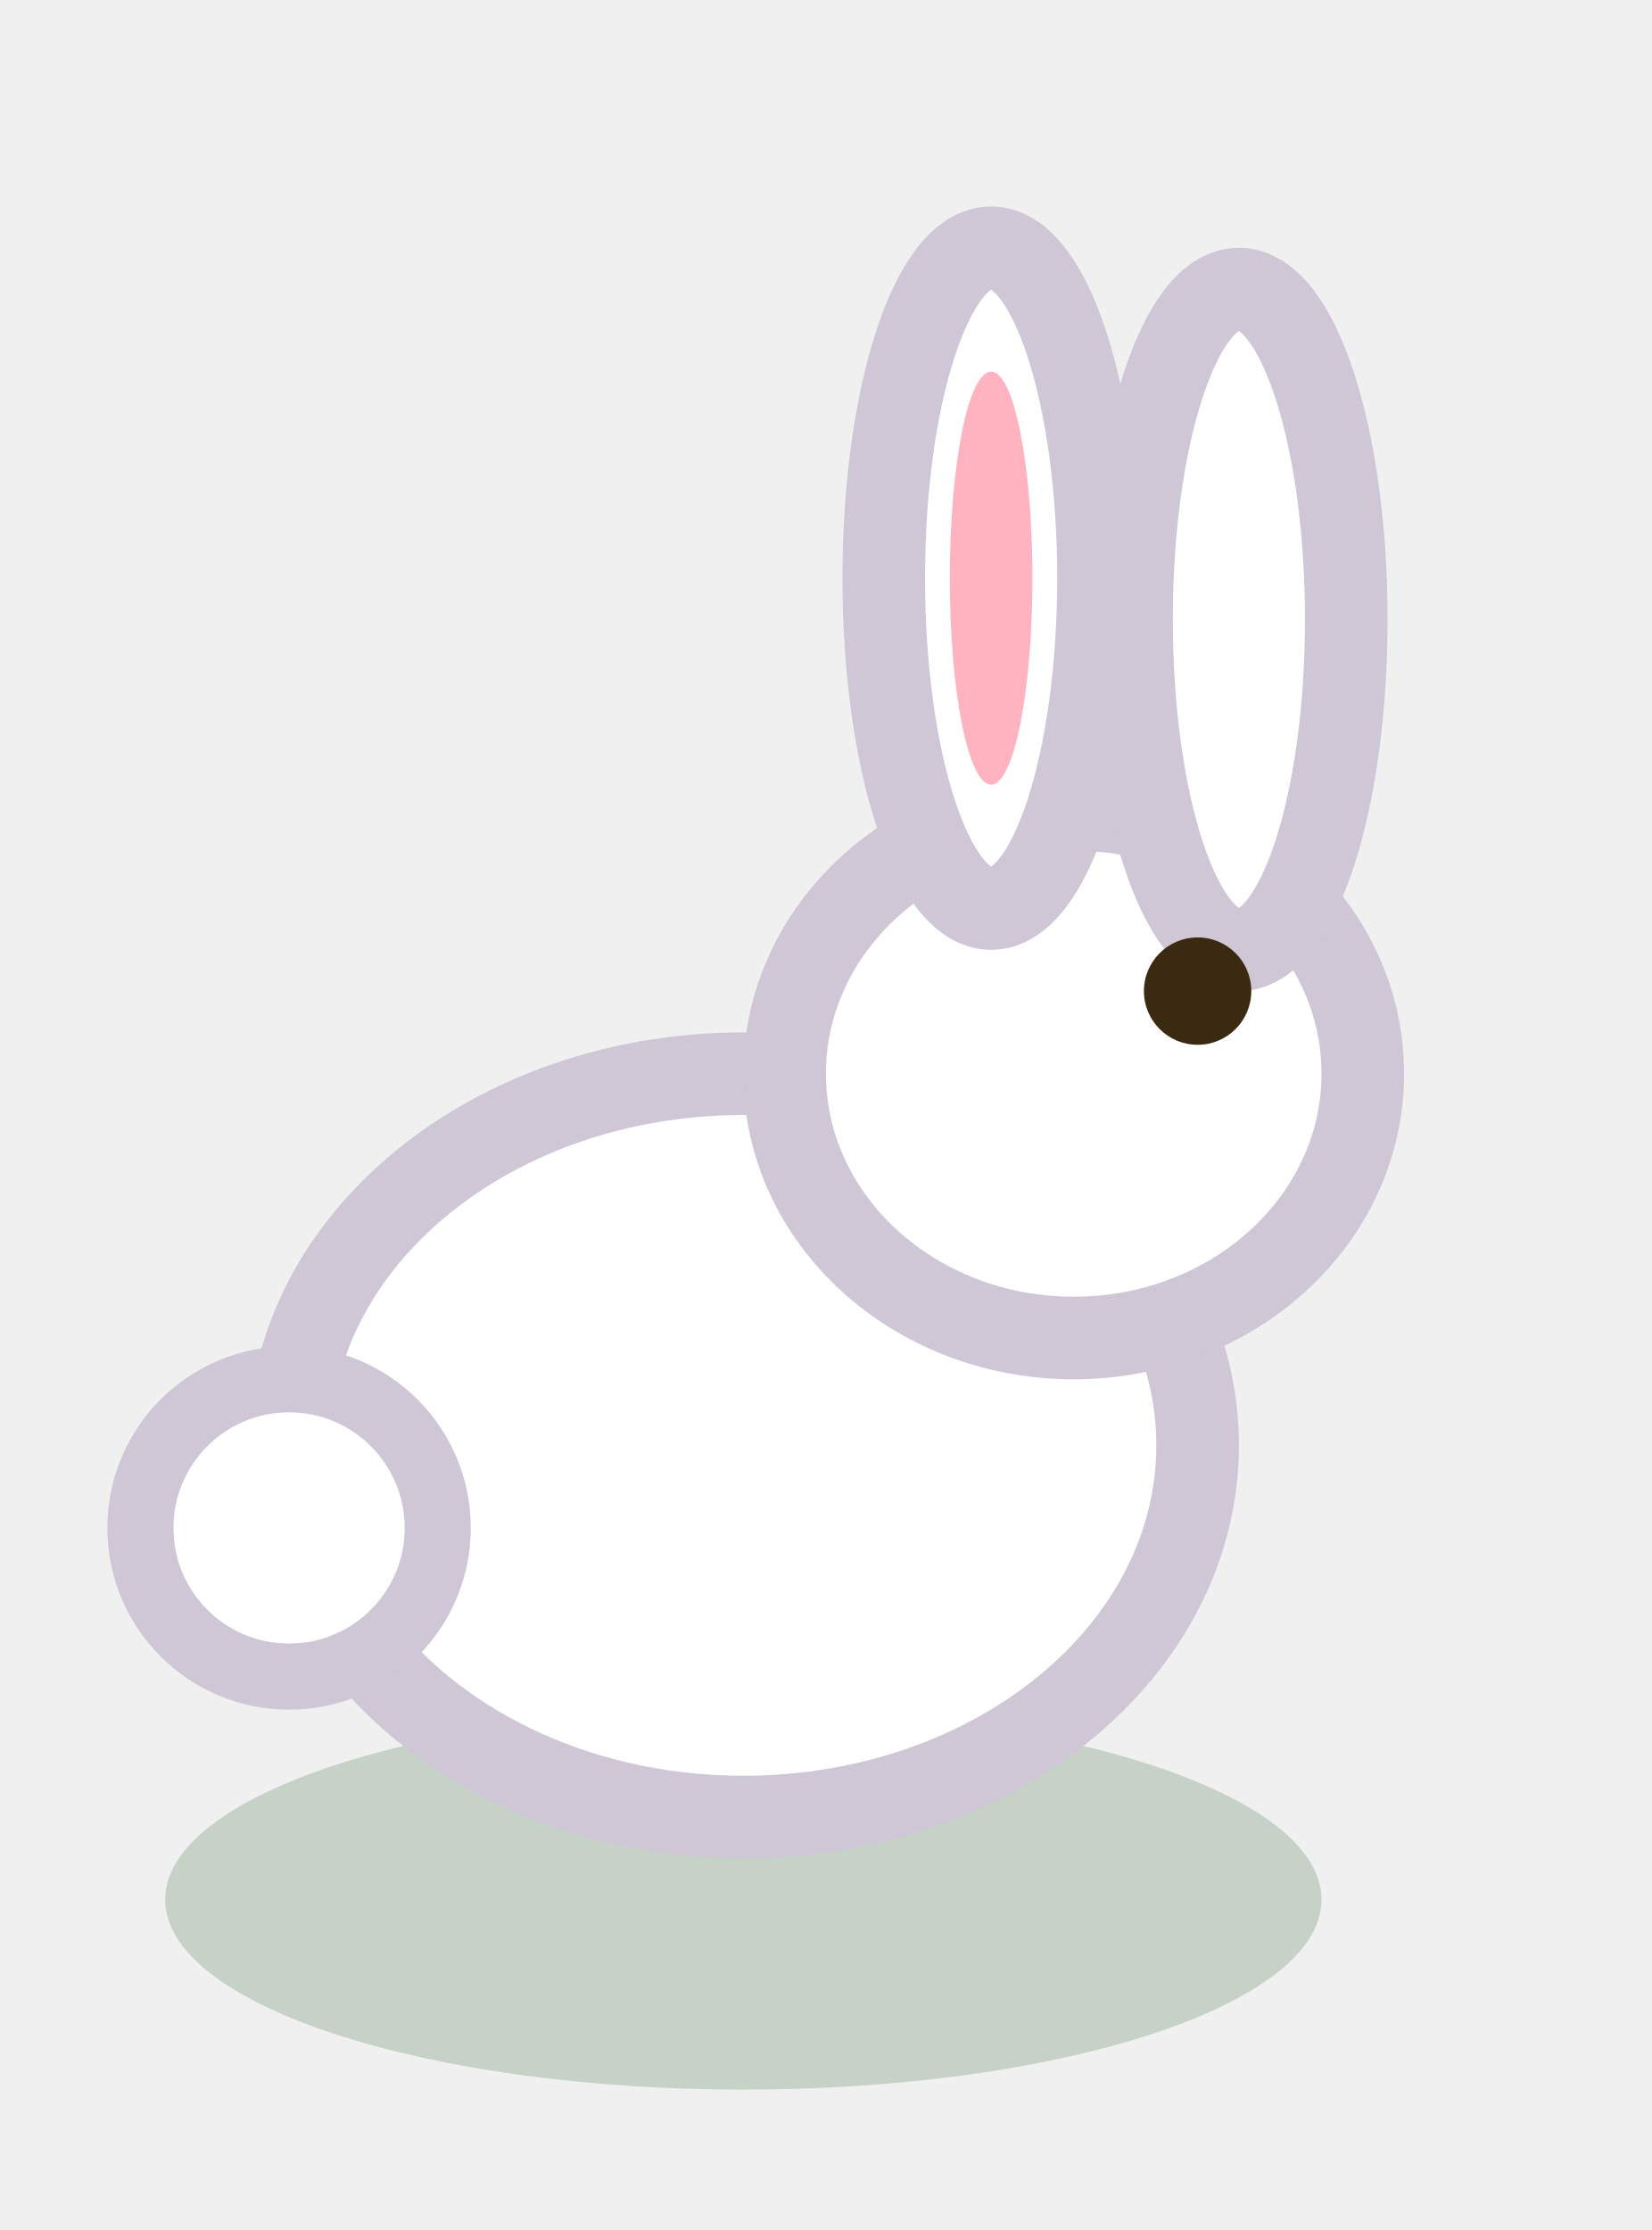
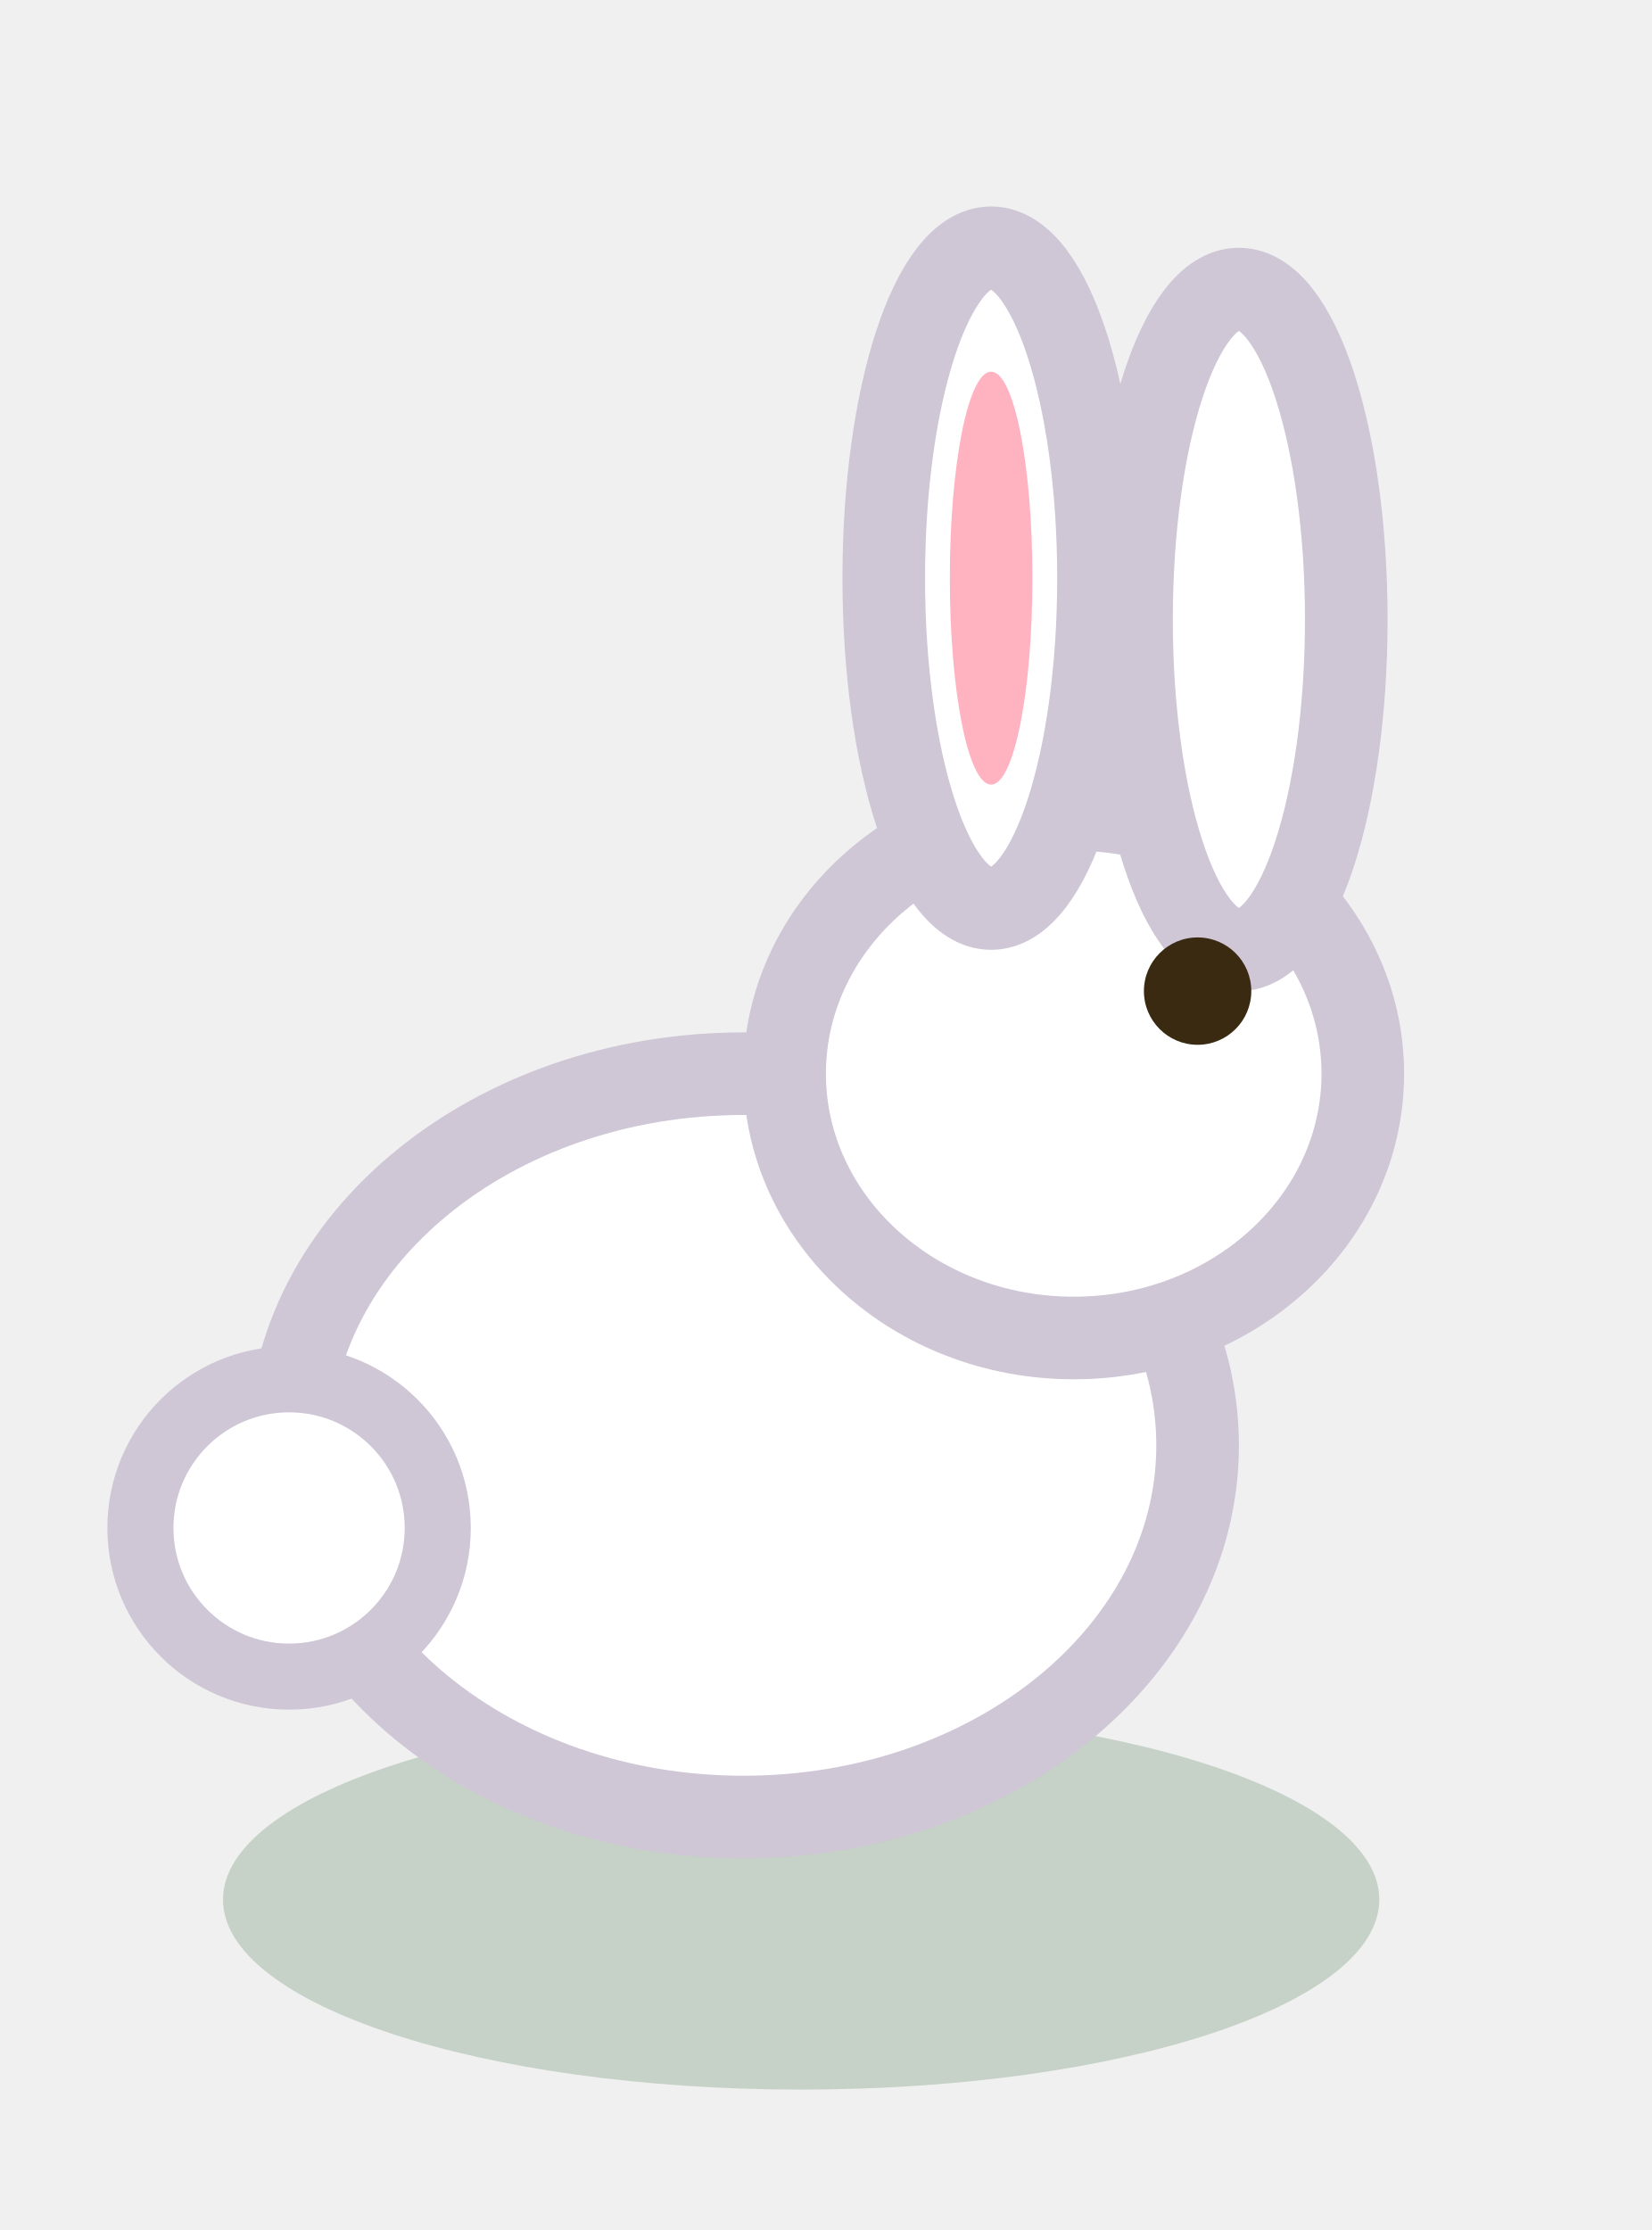
<svg xmlns="http://www.w3.org/2000/svg" viewBox="-18 -46 40 54" role="img" aria-label="Thỏ" data-style="pop" data-game="animal-rabbit">
  <g transform="translate(0 0)">
-     <ellipse cx="0" cy="0" rx="14" ry="4.6" fill="#1F5A22" opacity="0.2" />
+     <ellipse cx="1.4" cy="0" rx="14" ry="4.6" fill="#1F5A22" opacity="0.200" />
    <ellipse cx="0" cy="-11" rx="11" ry="9" fill="#fff" stroke="#CFC6D6" stroke-width="2" />
    <ellipse cx="8" cy="-20" rx="7" ry="6.4" fill="#fff" stroke="#CFC6D6" stroke-width="2" />
    <ellipse cx="6" cy="-32" rx="2.6" ry="8" fill="#fff" stroke="#CFC6D6" stroke-width="2" />
    <ellipse cx="12" cy="-31" rx="2.6" ry="8" fill="#fff" stroke="#CFC6D6" stroke-width="2" />
    <ellipse cx="6" cy="-32" rx="1" ry="5" fill="#FFB3C1" />
    <ellipse cx="11" cy="-22" rx="1.3" ry="1.3" fill="#3A2A12" />
    <ellipse cx="-11" cy="-9" rx="3.6" ry="3.6" fill="#fff" stroke="#CFC6D6" stroke-width="1.6" />
  </g>
</svg>
